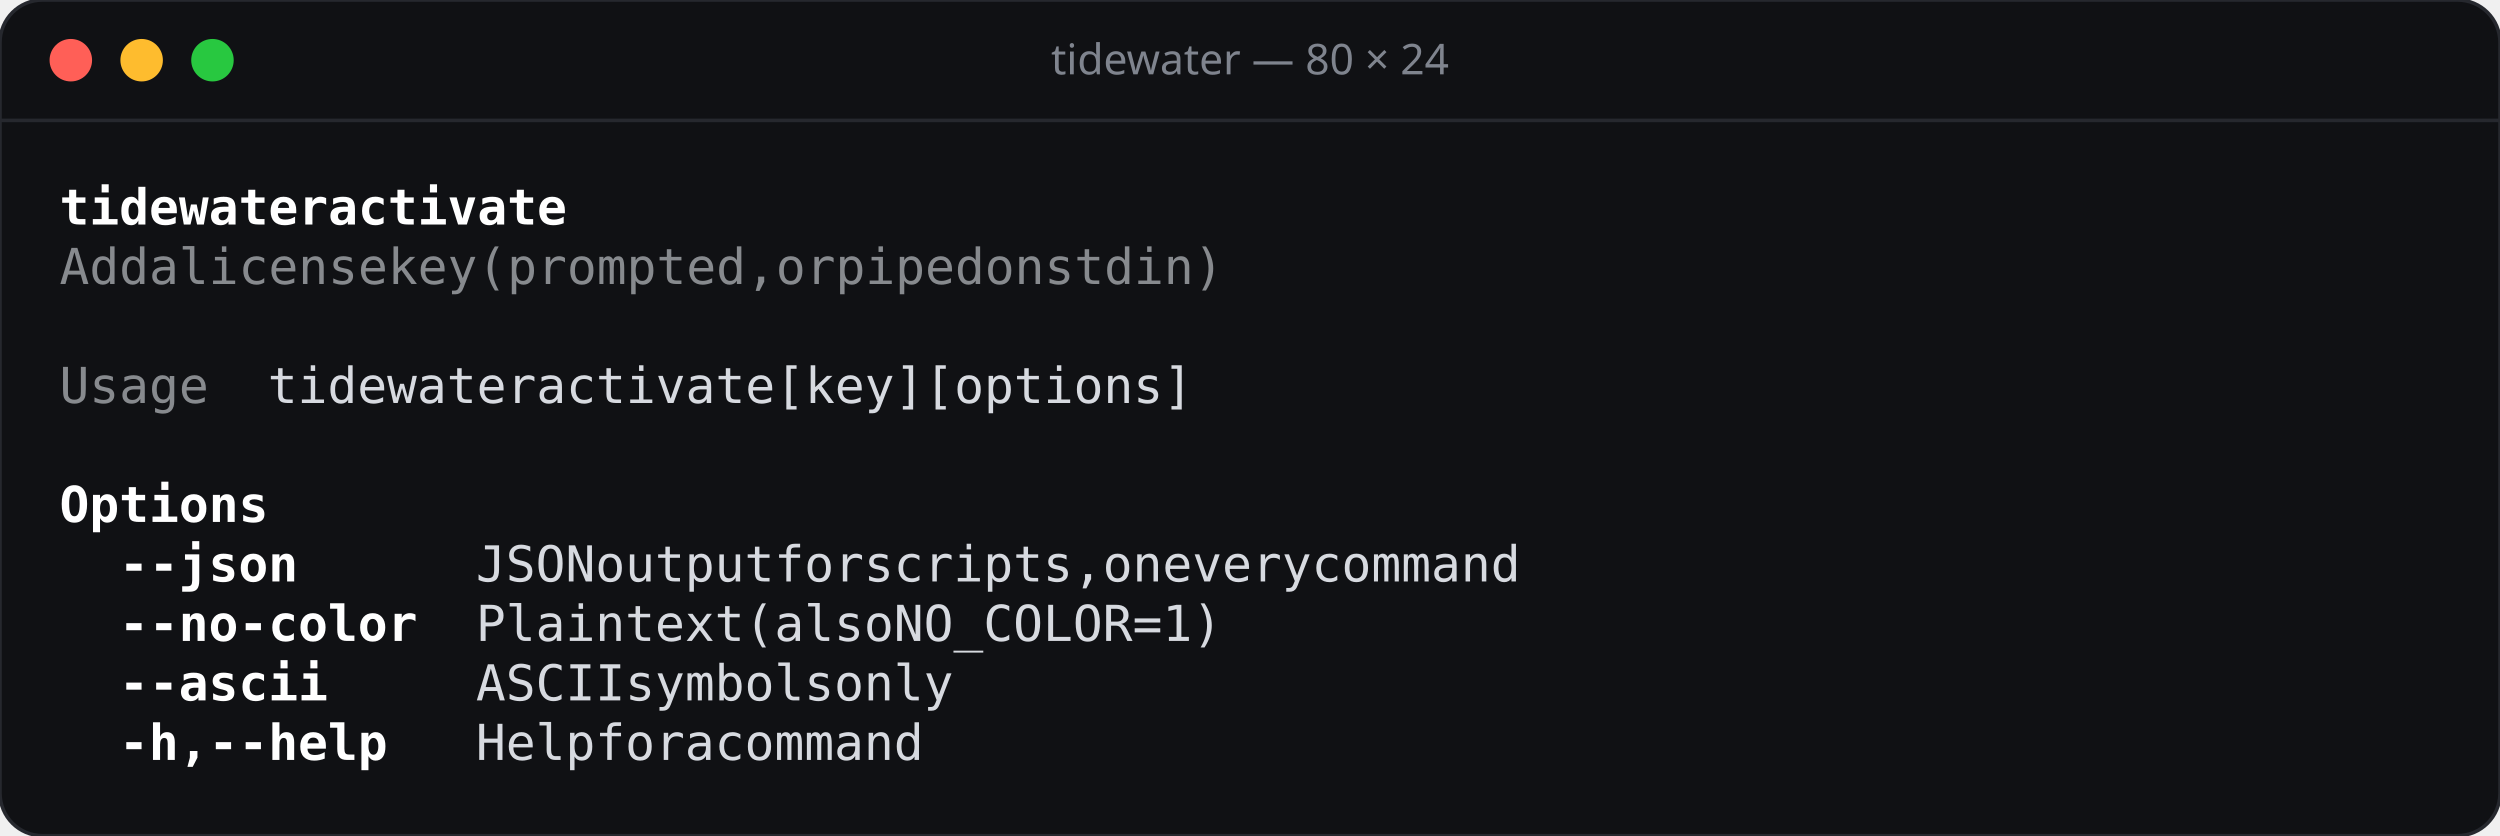
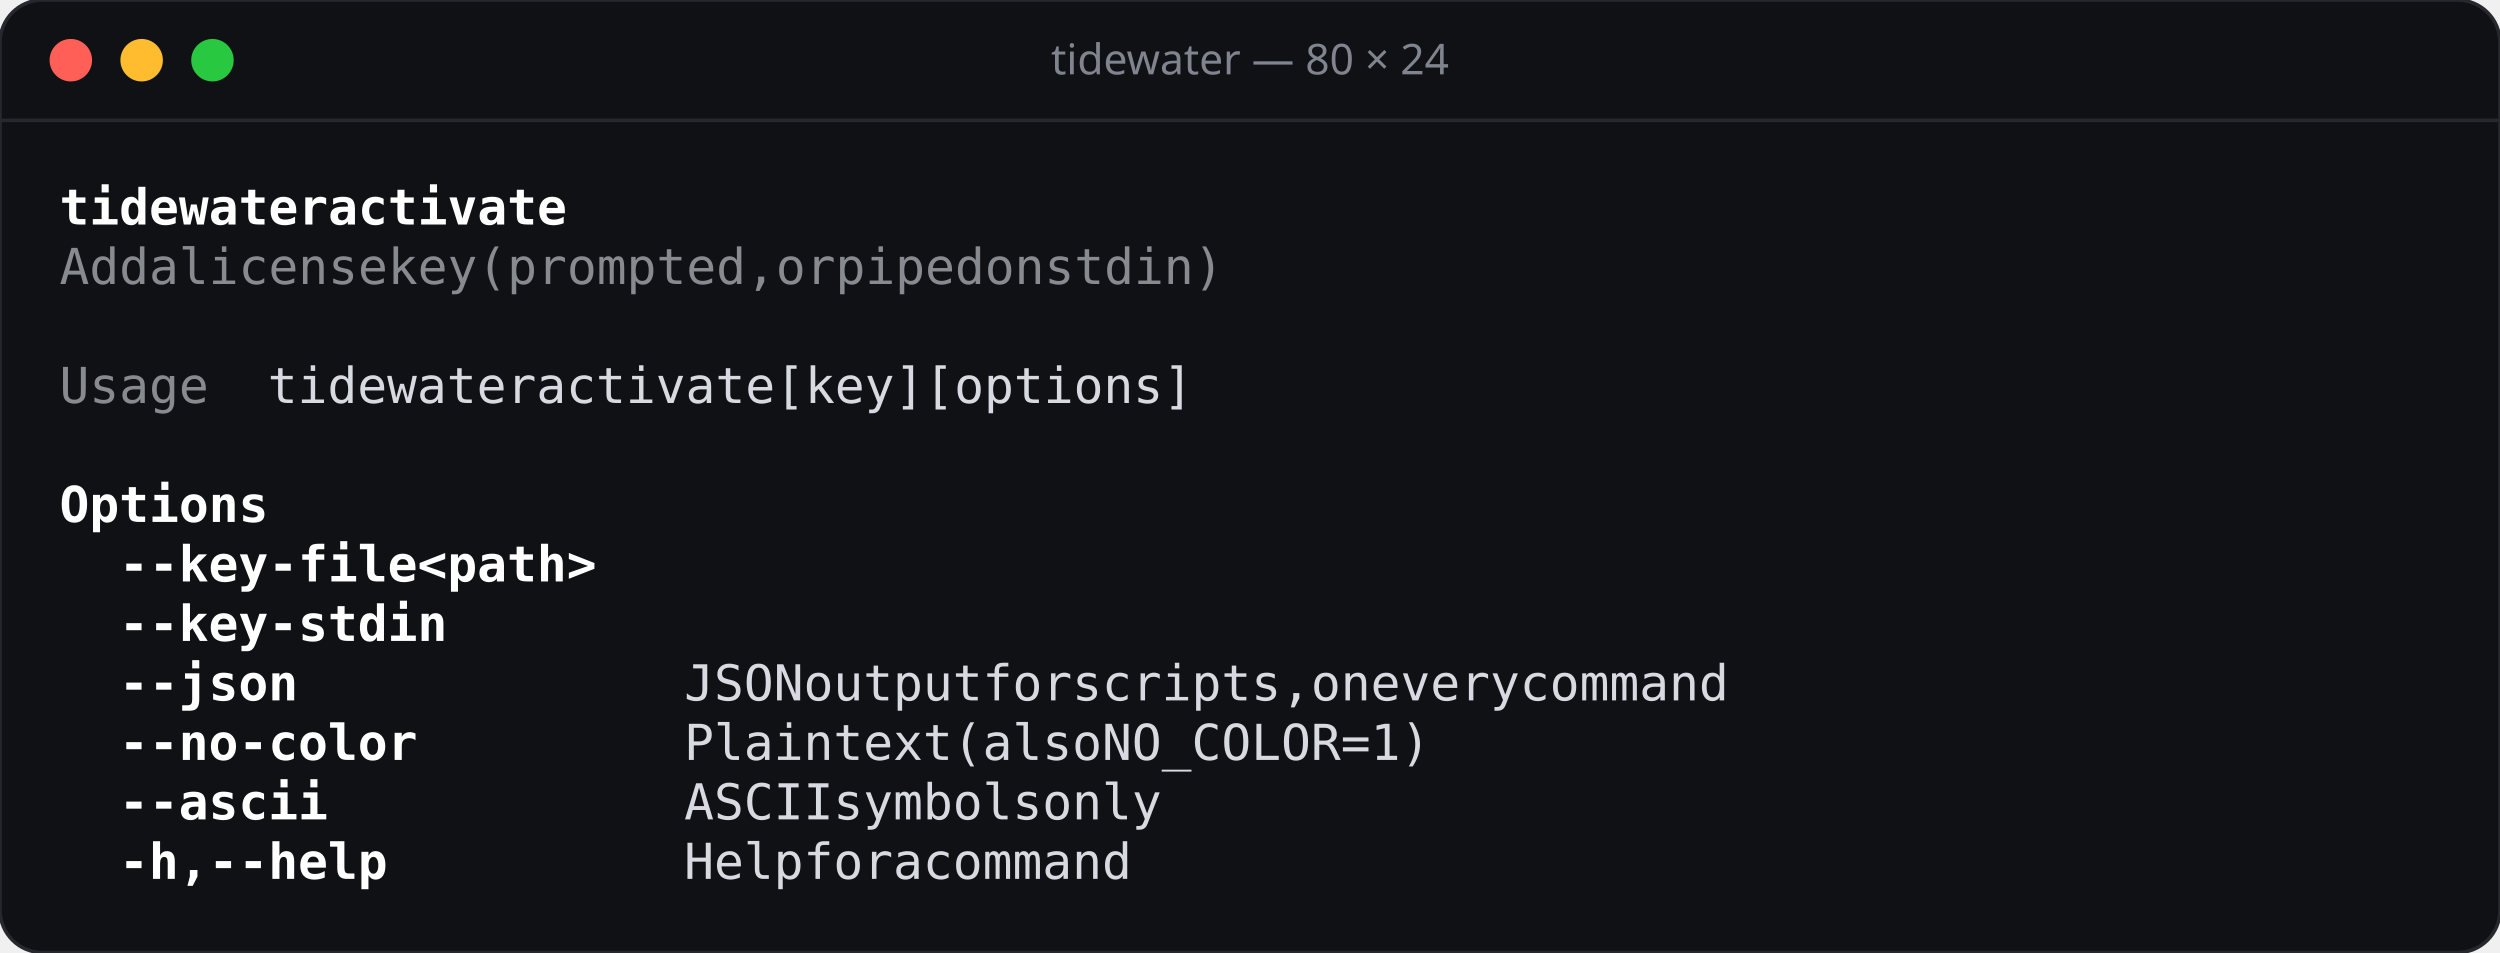
- <svg xmlns="http://www.w3.org/2000/svg" width="706" height="236" viewBox="0 0 706 236">
-   <rect width="706" height="236" rx="12" fill="#101114" stroke="#26282e" />
+ <svg xmlns="http://www.w3.org/2000/svg" width="706" height="269" viewBox="0 0 706 269">
+   <rect width="706" height="269" rx="12" fill="#101114" stroke="#26282e" />
  <line x1="0" y1="34" x2="706" y2="34" stroke="#26282e" />
  <circle cx="20" cy="17" r="6" fill="#ff5f57" />
  <circle cx="40" cy="17" r="6" fill="#febc2e" />
  <circle cx="60" cy="17" r="6" fill="#28c840" />
  <text x="353" y="21" text-anchor="middle" font-family="Rubik, system-ui, sans-serif" font-size="12" font-weight="500" fill="#7f848e">tidewater — 80 × 24</text>
  <g font-family="'JetBrains Mono', ui-monospace, monospace" font-size="14">
    <text x="16.8 25.2 33.6 42.0 50.4 58.8 67.2 75.6 84.0 100.8 109.2 117.6 126.0 134.4 142.8 151.2 159.6" y="63.4" fill="#ffffff" font-weight="600">tidewateractivate</text>
    <text x="16.8 25.2 33.6 50.4 67.2 75.6 84.0 92.4 100.8 109.2 117.6 134.4 142.8 151.2 168.0 176.4 184.8 193.2 201.6 210.0 218.4 226.8 235.2 243.6 260.4 268.8 285.6 294.0 302.4 310.8 319.2 336.0 344.4 361.2 369.6 378.0 386.4 394.8 403.2" y="80.2" fill="#878a8e">Addalicensekey(prompted,orpipedonstdin)</text>
    <text x="16.8 25.2 33.6 42.0 50.4" y="113.8" fill="#878a8e">Usage</text>
    <text x="75.6 84.0 92.4 100.8 109.2 117.6 126.0 134.4 142.8 159.6 168.0 176.4 184.8 193.2 201.6 210.0 218.4 235.2 243.6 252.0 260.4 268.8 285.6 294.0 302.4 310.8 319.2 327.6 336.0 344.4 352.8" y="113.8" fill="#d7dae0">tidewateractivate[key][options]</text>
    <text x="16.8 25.2 33.6 42.0 50.4 58.8 67.2" y="147.4" fill="#ffffff" font-weight="600">Options</text>
-     <text x="33.6 42.0 50.4 58.8 67.2 75.6" y="164.2" fill="#ffffff" font-weight="600">--json</text>
-     <text x="134.4 142.8 151.2 159.6 176.4 184.8 193.2 201.6 210.0 218.4 235.2 243.6 252.0 268.8 277.2 285.6 294.0 302.4 310.8 319.2 327.6 344.4 352.8 369.6 378.0 386.4 394.8 403.2 420.0 428.4 436.8 445.2 453.6 462.0 470.4" y="164.2" fill="#d7dae0">JSONoutputforscripts,oneverycommand</text>
-     <text x="33.6 42.0 50.4 58.8 67.2 75.6 84.0 92.4 100.8 109.2" y="181.0" fill="#ffffff" font-weight="600">--no-color</text>
-     <text x="134.4 142.8 151.2 159.6 168.0 184.8 193.2 201.6 210.0 226.8 235.2 243.6 252.0 260.4 277.2 285.6 294.0 302.4 310.8 319.2 327.6 336.0 344.4 352.8 361.2" y="181.0" fill="#d7dae0">Plaintext(alsoNO_COLOR=1)</text>
-     <text x="33.6 42.0 50.4 58.8 67.2 75.6 84.0" y="197.8" fill="#ffffff" font-weight="600">--ascii</text>
-     <text x="134.4 142.8 151.2 159.6 168.0 184.8 193.2 201.6 210.0 218.4 226.8 235.2 252.0 260.4 268.8 277.2" y="197.8" fill="#d7dae0">ASCIIsymbolsonly</text>
-     <text x="33.6 42.0 50.4 67.2 75.6 84.0 92.4 100.8 109.2" y="214.6" fill="#ffffff" font-weight="600">-h,--help</text>
-     <text x="134.4 142.8 151.2 159.6 176.4 184.8 193.2 210.0 226.8 235.2 243.6 252.0 260.4 268.8 277.2" y="214.6" fill="#d7dae0">Helpforacommand</text>
+     <text x="33.6 42.0 50.4 58.8 67.2 75.6 84.0 92.4 100.8 109.2 126.0 134.4 142.8 151.2 159.6 168.0" y="164.2" fill="#ffffff" font-weight="600">--key-file&lt;path&gt;</text>
+     <text x="33.6 42.0 50.4 58.8 67.2 75.6 84.0 92.4 100.8 109.2 117.6" y="181.0" fill="#ffffff" font-weight="600">--key-stdin</text>
+     <text x="33.6 42.0 50.4 58.8 67.2 75.6" y="197.8" fill="#ffffff" font-weight="600">--json</text>
+     <text x="193.2 201.6 210.0 218.4 235.2 243.6 252.0 260.4 268.8 277.2 294.0 302.4 310.8 327.6 336.0 344.4 352.8 361.2 369.6 378.0 386.4 403.2 411.6 428.4 436.8 445.2 453.6 462.0 478.8 487.2 495.6 504.0 512.4 520.8 529.2" y="197.8" fill="#d7dae0">JSONoutputforscripts,oneverycommand</text>
+     <text x="33.6 42.0 50.4 58.8 67.2 75.6 84.0 92.4 100.8 109.2" y="214.6" fill="#ffffff" font-weight="600">--no-color</text>
+     <text x="193.2 201.6 210.0 218.4 226.8 243.6 252.0 260.4 268.8 285.6 294.0 302.4 310.8 319.2 336.0 344.4 352.8 361.2 369.6 378.0 386.4 394.8 403.2 411.6 420.0" y="214.6" fill="#d7dae0">Plaintext(alsoNO_COLOR=1)</text>
+     <text x="33.6 42.0 50.4 58.8 67.2 75.6 84.0" y="231.4" fill="#ffffff" font-weight="600">--ascii</text>
+     <text x="193.2 201.6 210.0 218.4 226.8 243.6 252.0 260.4 268.8 277.2 285.6 294.0 310.8 319.2 327.6 336.0" y="231.4" fill="#d7dae0">ASCIIsymbolsonly</text>
+     <text x="33.6 42.0 50.4 67.2 75.6 84.0 92.4 100.8 109.2" y="248.2" fill="#ffffff" font-weight="600">-h,--help</text>
+     <text x="193.2 201.6 210.0 218.4 235.2 243.6 252.0 268.8 285.6 294.0 302.4 310.8 319.2 327.6 336.0" y="248.2" fill="#d7dae0">Helpforacommand</text>
  </g>
</svg>
